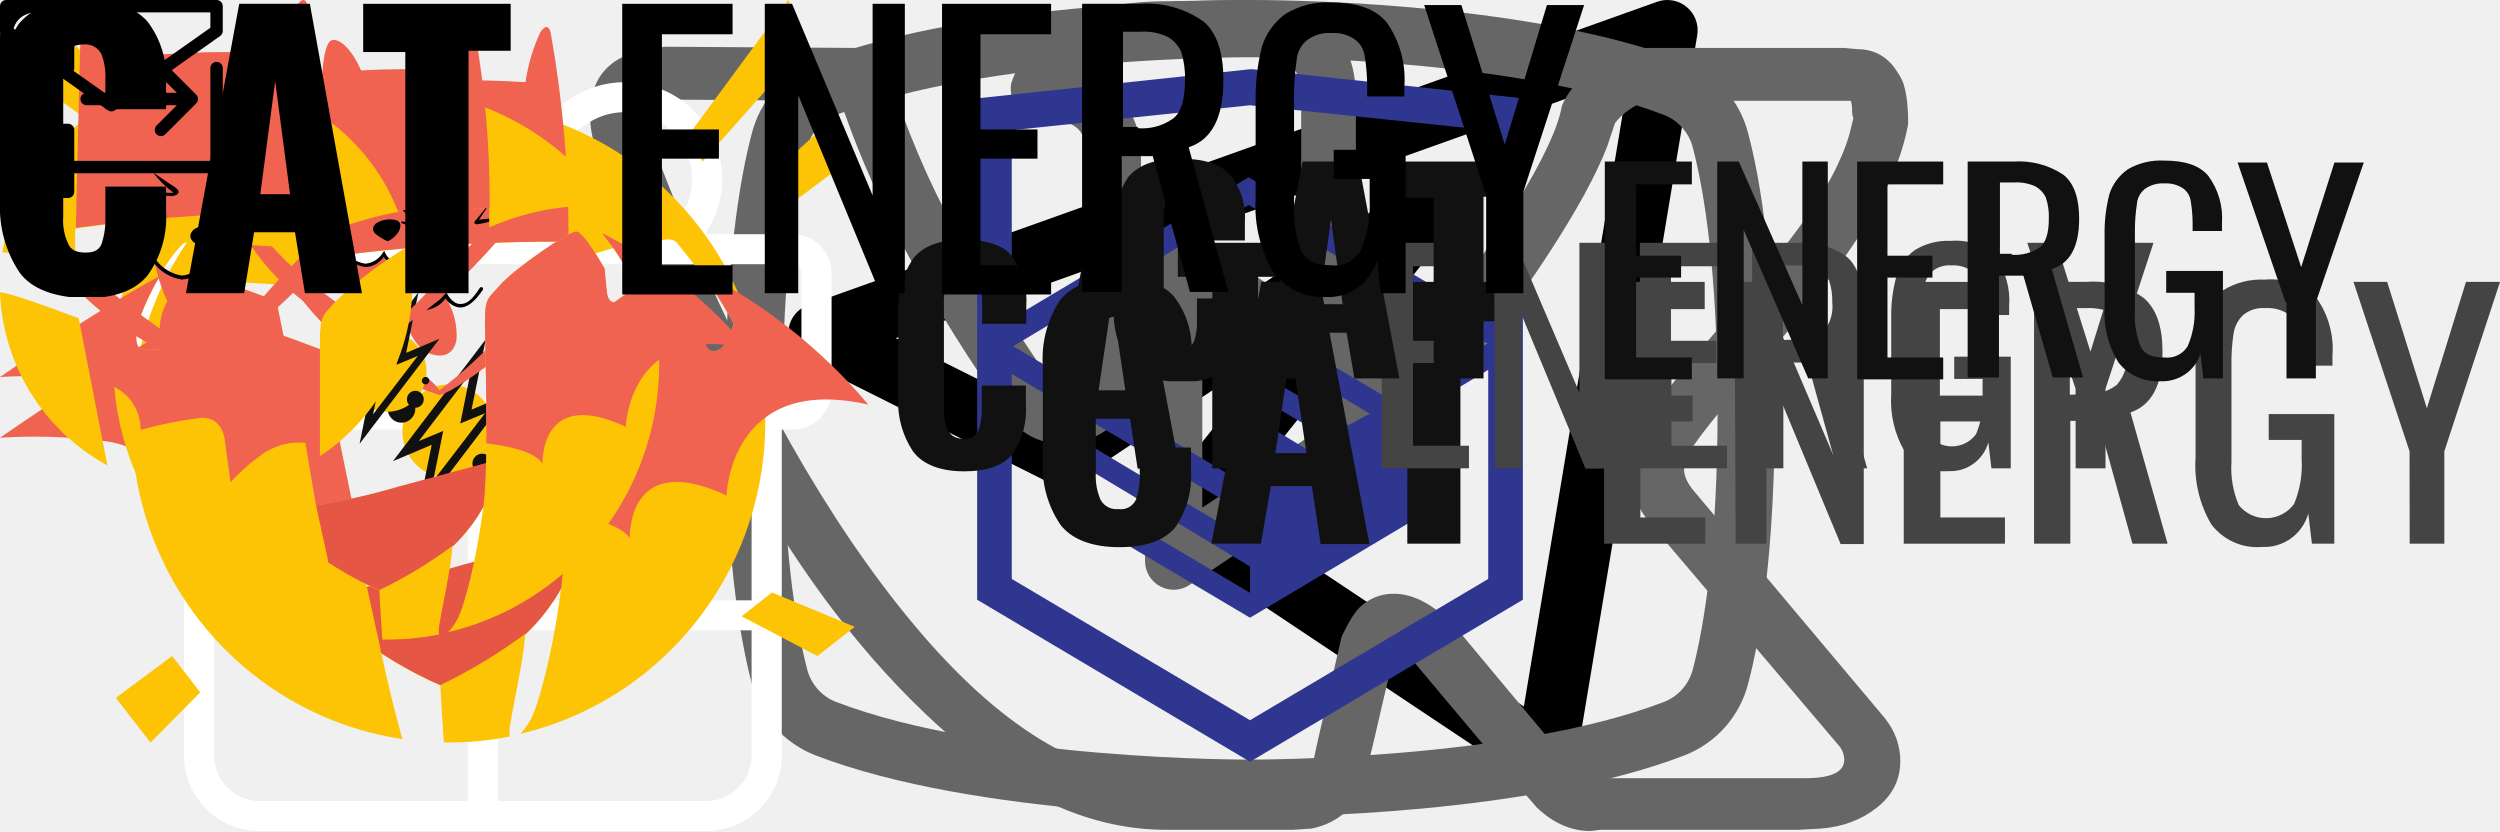
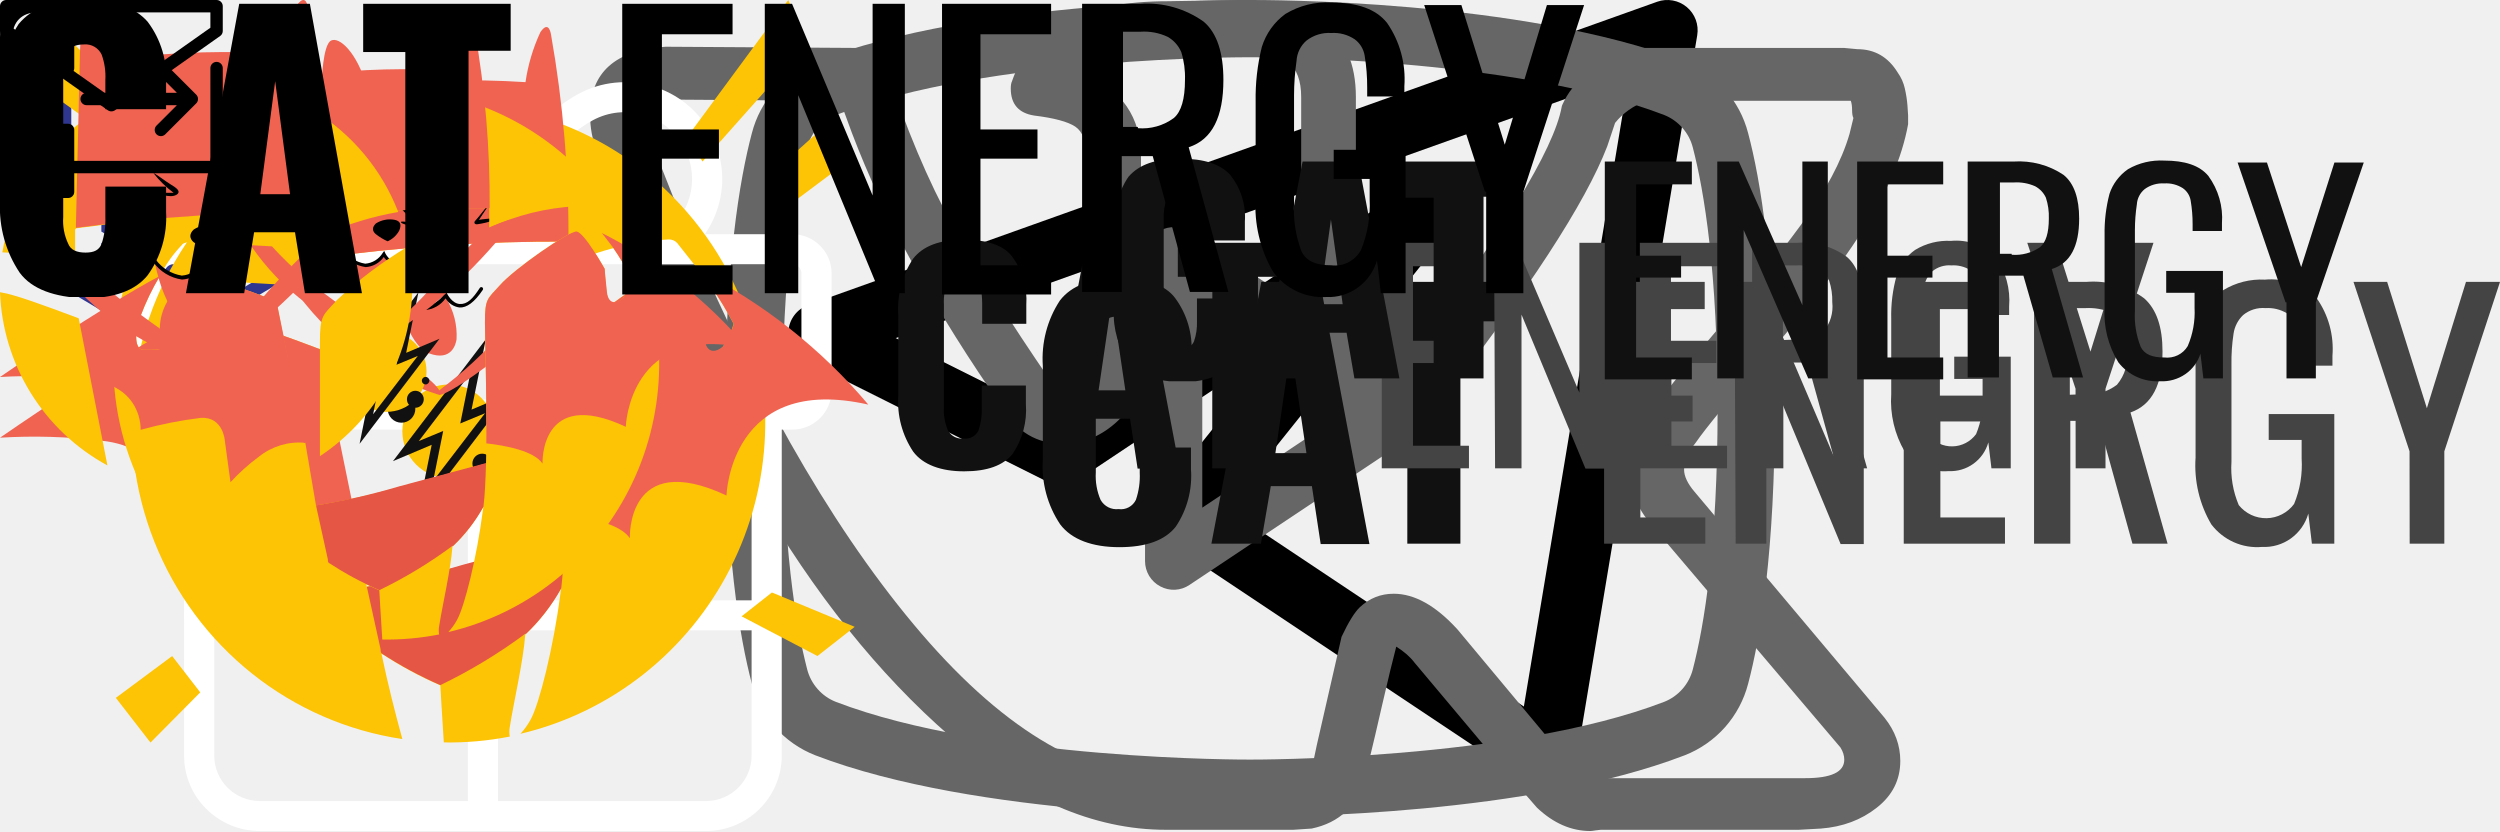
<svg xmlns="http://www.w3.org/2000/svg">
  <style> :root svg:not(:target) {
    display: none;
  }
  </style>
  <svg id="telegram" viewBox="0 0 21 18">
    <path fill-rule="evenodd" d="M19.961.153a.656.656 0 0 1 .226.612l-2.626 15.757a.656.656 0 0 1-1.012.438l-7.878-5.252a.656.656 0 0 1-.148-.956l2.611-3.263-4.36 2.907a.657.657 0 0 1-.658.041L.863 7.809a.656.656 0 0 1 .073-1.206L19.319.038a.657.657 0 0 1 .642.115ZM2.826 7.323l3.535 1.768 7.561-5.041a.656.656 0 0 1 .877.956l-4.805 6.006 6.438 4.292 2.276-13.653-15.882 5.672Z" clip-rule="evenodd" />
  </svg>
  <svg id="vk" viewBox="0 0 28 17">
    <path d="M0.5 2.339C0.5 1.484 1.015 1.023 2.045 0.956L6.015 0.981C6.282 0.981 6.459 1.107 6.548 1.358C6.957 2.615 7.414 3.701 7.92 4.615C8.426 5.528 9.088 6.58 9.905 7.771C9.976 7.922 10.092 7.997 10.251 7.997C10.376 7.997 10.473 7.938 10.544 7.821L10.624 7.544L10.651 3.194C10.651 2.892 10.576 2.691 10.425 2.59C10.274 2.49 9.994 2.414 9.585 2.364C9.266 2.314 9.106 2.129 9.106 1.811C9.106 1.744 9.115 1.693 9.132 1.66C9.505 0.57 10.571 0.025 12.33 0.025L13.822 0C14.497 0 15.056 0.159 15.5 0.478C15.944 0.796 16.166 1.299 16.166 1.987V7.695C16.291 7.779 16.406 7.821 16.513 7.821C16.779 7.821 17.01 7.67 17.205 7.368C19.159 4.786 20.216 3.06 20.376 2.188C20.376 2.171 20.394 2.129 20.429 2.062C20.553 1.811 20.758 1.593 21.042 1.408C21.326 1.224 21.575 1.098 21.788 1.031C21.859 0.998 21.939 0.981 22.028 0.981H26.157L26.424 1.006C26.779 1.006 27.054 1.165 27.25 1.484C27.321 1.584 27.37 1.693 27.396 1.811C27.423 1.928 27.441 2.045 27.45 2.163C27.459 2.28 27.463 2.347 27.463 2.364V2.54C27.339 3.227 27.023 3.961 26.517 4.74C26.011 5.52 25.367 6.362 24.585 7.268C23.804 8.173 23.316 8.768 23.12 9.053C22.96 9.254 22.88 9.439 22.88 9.607C22.88 9.741 22.951 9.892 23.093 10.059L26.983 14.686C27.197 14.955 27.303 15.248 27.303 15.567C27.303 15.952 27.143 16.271 26.823 16.522C26.504 16.774 26.122 16.916 25.678 16.95L25.225 16.975H21.175C21.157 16.975 21.122 16.979 21.069 16.987C21.015 16.996 20.98 17 20.962 17C20.571 17 20.207 16.841 19.87 16.522C19.745 16.388 18.91 15.399 17.365 13.555C17.276 13.437 17.152 13.328 16.992 13.228C16.921 13.496 16.828 13.882 16.712 14.385C16.597 14.888 16.513 15.248 16.459 15.466L16.379 15.893C16.202 16.48 15.829 16.832 15.26 16.95L14.887 16.975H12.276C10.802 16.975 9.332 16.338 7.867 15.064C6.401 13.789 5.083 12.142 3.91 10.122C2.738 8.102 1.646 5.75 0.633 3.068C0.544 2.85 0.5 2.607 0.5 2.339ZM16.513 8.852C16.14 8.852 15.802 8.756 15.5 8.563C15.198 8.37 15.047 8.106 15.047 7.771V1.987C15.047 1.651 14.958 1.412 14.781 1.27C14.603 1.127 14.292 1.056 13.848 1.056L12.33 1.107C11.566 1.107 10.989 1.232 10.598 1.484C11.379 1.836 11.77 2.406 11.77 3.194V7.62C11.735 8.039 11.557 8.387 11.237 8.663C10.918 8.94 10.562 9.078 10.171 9.078C9.639 9.078 9.23 8.835 8.946 8.349C7.56 6.371 6.53 4.493 5.855 2.716L5.615 2.062L2.072 2.037C1.841 2.037 1.712 2.05 1.686 2.075C1.659 2.1 1.646 2.171 1.646 2.288C1.646 2.439 1.663 2.599 1.699 2.766L2.258 4.175C3.75 7.813 5.371 10.68 7.121 12.775C8.87 14.871 10.589 15.919 12.276 15.919H14.941C15.047 15.919 15.127 15.889 15.18 15.831C15.234 15.772 15.278 15.659 15.314 15.491L15.367 15.24L15.873 13.027C16.015 12.725 16.14 12.524 16.246 12.423C16.442 12.239 16.672 12.146 16.939 12.146C17.365 12.146 17.8 12.389 18.244 12.876L20.509 15.592C20.651 15.81 20.802 15.919 20.962 15.919H25.358C25.891 15.919 26.157 15.793 26.157 15.541C26.157 15.458 26.131 15.374 26.078 15.29L22.214 10.738C21.912 10.386 21.761 10.009 21.761 9.607C21.761 9.204 21.903 8.819 22.188 8.45C22.419 8.114 22.867 7.557 23.533 6.777C24.199 5.998 24.781 5.268 25.278 4.59C25.776 3.91 26.104 3.294 26.264 2.741L26.344 2.414C26.326 2.381 26.317 2.326 26.317 2.251C26.317 2.175 26.308 2.112 26.291 2.062H22.108C21.841 2.163 21.628 2.314 21.468 2.515L21.308 2.993C20.864 4.149 19.701 5.935 17.818 8.349C17.445 8.684 17.01 8.852 16.513 8.852Z" fill="#666666" />
  </svg>
  <svg id="youtube" viewBox="0 0 25 19">
    <path d="M16.351 8.793L11.114 5.302C11.016 5.237 10.902 5.2 10.784 5.195C10.666 5.189 10.549 5.216 10.445 5.272C10.341 5.328 10.254 5.411 10.193 5.512C10.132 5.613 10.1 5.729 10.1 5.847V12.829C10.1 12.948 10.133 13.065 10.194 13.167C10.256 13.269 10.344 13.352 10.449 13.407C10.552 13.463 10.669 13.489 10.786 13.484C10.904 13.478 11.017 13.44 11.114 13.375L16.351 9.884C16.441 9.824 16.515 9.743 16.566 9.648C16.617 9.553 16.644 9.446 16.644 9.338C16.644 9.23 16.617 9.124 16.566 9.029C16.515 8.934 16.441 8.852 16.351 8.793ZM11.409 11.607V7.069L14.813 9.338L11.409 11.607ZM23.889 3.044C23.794 2.675 23.613 2.335 23.361 2.051C23.109 1.766 22.792 1.546 22.438 1.407C18.718 -0.022 12.751 1.91553e-05 12.5 1.91553e-05C12.249 1.91553e-05 6.282 -0.022 2.562 1.407C2.208 1.546 1.891 1.766 1.639 2.051C1.387 2.335 1.206 2.675 1.111 3.044C0.827 4.113 0.5 6.076 0.5 9.338C0.5 12.6 0.827 14.564 1.111 15.633C1.206 16.001 1.387 16.341 1.639 16.626C1.891 16.91 2.208 17.131 2.562 17.269C6.282 18.698 12.249 18.676 12.5 18.676H12.576C13.329 18.676 18.893 18.633 22.438 17.269C22.792 17.131 23.109 16.91 23.361 16.626C23.613 16.341 23.794 16.001 23.889 15.633C24.173 14.564 24.5 12.6 24.5 9.338C24.5 6.076 24.173 4.113 23.889 3.044ZM22.624 15.306C22.581 15.472 22.499 15.626 22.385 15.755C22.271 15.884 22.129 15.984 21.969 16.047C18.478 17.389 12.566 17.367 12.5 17.367C12.434 17.367 6.522 17.389 3.031 16.047C2.871 15.984 2.728 15.884 2.615 15.755C2.501 15.626 2.419 15.472 2.376 15.306C2.115 14.302 1.809 12.458 1.809 9.338C1.809 6.218 2.115 4.375 2.376 3.371C2.419 3.204 2.501 3.05 2.615 2.922C2.728 2.793 2.871 2.692 3.031 2.629C6.522 1.287 12.434 1.309 12.5 1.309C12.566 1.309 18.478 1.287 21.969 2.629C22.129 2.692 22.271 2.793 22.385 2.922C22.499 3.05 22.581 3.204 22.624 3.371C22.886 4.375 23.191 6.218 23.191 9.338C23.191 12.458 22.886 14.302 22.624 15.306Z" fill="#666666" />
  </svg>
-   <svg id="htmlacademy" viewBox="0 0 60 60">
+   <svg id="htmlacademy" width="27" height="34" viewBox="0 0 60 60">
    <path fill="#2E368F" d="M30.2 5h-.2l-19.7 2.1v36.2l19.7 11.7 19.7-11.7v-36.2l-19.5-2.1zm17 36.8l-17.2 10.2-17.2-10.2v-14.8l17.1 10.2v1.8l-11.7-7v1.8l11.8 7.1v1.9l-11.8-7v1.8l11.8 7 11.9-7.1v-7.6l5.3-3.2v15.1zm-.1-17l-4.7 2.8-2.2 1.3-10.3-6.1v1.8l8.8 5.3h-.1l-.2.1-1.3.7-7.3-4.3v1.8l5.8 3.4-1.4.9-4.3-2.6v1.8l2.9 1.7-2.9 1.7-17-10.1 17-10.2 17.2 10zm.1-1.8l-17.3-10.2-17.1 10.2v-13.6l17.2-1.8 17.2 1.8v13.6z" />
  </svg>
  <svg id="icon-gift" width="78" height="80" viewBox="0 0 78 80" fill="none">
    <path d="M64.016 34.713H14.031C12.277 34.713 10.849 33.295 10.849 31.552V22.084C10.849 20.341 12.277 18.923 14.031 18.923H64.015C65.769 18.923 67.195 20.341 67.195 22.084V31.553C67.196 33.295 65.769 34.713 64.016 34.713ZM14.031 21.346C13.628 21.346 13.287 21.684 13.287 22.084V31.553C13.287 31.96 13.621 32.291 14.031 32.291H64.015C64.424 32.291 64.758 31.96 64.758 31.553V22.084C64.758 21.683 64.417 21.346 64.015 21.346H14.031Z" fill="white" />
    <path d="M57.045 67.149H20.999C17.622 67.149 14.874 64.419 14.874 61.063V33.502C14.874 32.833 15.42 32.291 16.093 32.291C16.766 32.291 17.312 32.833 17.312 33.502V61.063C17.312 63.083 18.966 64.727 20.999 64.727H57.045C59.077 64.727 60.731 63.083 60.731 61.063V33.502C60.731 32.833 61.277 32.291 61.95 32.291C62.622 32.291 63.168 32.833 63.168 33.502V61.063C63.168 64.419 60.421 67.149 57.045 67.149Z" fill="white" />
    <path d="M39.023 67.149C38.35 67.149 37.804 66.607 37.804 65.938V33.502C37.804 32.833 38.35 32.291 39.023 32.291C39.695 32.291 40.241 32.833 40.241 33.502V65.937C40.241 66.607 39.696 67.149 39.023 67.149Z" fill="white" />
    <path d="M23.811 21.341C19.997 19.287 18.573 14.533 20.638 10.742C22.702 6.952 27.486 5.537 31.303 7.587C37.117 10.717 40.257 19.447 40.387 19.817L38.088 20.621C38.059 20.538 35.126 12.399 30.143 9.717C27.508 8.302 24.206 9.279 22.782 11.894C21.357 14.512 22.339 17.794 24.973 19.212L23.811 21.341Z" fill="white" />
    <path d="M54.231 21.341L53.071 19.211C54.348 18.524 55.278 17.385 55.693 16.003C56.106 14.622 55.953 13.162 55.262 11.895C54.572 10.626 53.426 9.702 52.036 9.291C50.646 8.88 49.178 9.031 47.902 9.717C42.92 12.399 39.987 20.538 39.958 20.62L37.659 19.817C37.789 19.447 40.928 10.716 46.742 7.587C48.59 6.593 50.718 6.374 52.732 6.97C54.747 7.565 56.406 8.905 57.406 10.741C58.407 12.577 58.629 14.691 58.029 16.694C57.429 18.696 56.08 20.346 54.231 21.341Z" fill="white" />
    <path d="M61.95 50.931H16.093C15.42 50.931 14.874 50.389 14.874 49.72C14.874 49.052 15.42 48.509 16.093 48.509H61.95C62.622 48.509 63.168 49.052 63.168 49.72C63.168 50.389 62.623 50.931 61.95 50.931Z" fill="white" />
  </svg>
  <svg id="logo-desktop" width="202" height="60" viewBox="0 0 202 60" fill="none">
    <g clip-path="url(#clip0_2403_995)">
      <path d="M59.883 24.21C58.158 20.043 55.382 16.405 51.83 13.658C48.278 10.911 44.074 9.151 39.637 8.553C35.201 7.956 30.686 8.541 26.544 10.252C22.402 11.962 18.776 14.738 16.029 18.302C13.281 21.867 11.508 26.095 10.885 30.566C10.262 35.037 10.812 39.594 12.479 43.784C14.147 47.974 16.874 51.65 20.389 54.446C23.903 57.241 28.083 59.059 32.511 59.718C31.931 57.609 31.341 55.279 30.821 52.808C32.334 53.797 33.926 54.658 35.581 55.38V55.38C35.581 55.38 35.701 57.559 35.861 59.99C37.65 60.021 39.436 59.862 41.192 59.516C41.146 59.262 41.146 59.003 41.192 58.749C41.482 56.863 42.282 53.463 42.442 51.274C43.595 50.186 44.573 48.924 45.342 47.532V47.532L45.282 47.976C44.732 52.273 43.582 56.863 42.882 58.134C42.655 58.555 42.376 58.944 42.052 59.294C45.672 58.437 49.064 56.797 51.992 54.486C54.921 52.175 57.317 49.25 59.013 45.913C60.709 42.575 61.666 38.905 61.816 35.158C61.966 31.41 61.306 27.675 59.883 24.21V24.21ZM58.412 28.033C57.972 28.467 57.062 28.759 56.912 27.448C56.762 26.137 56.722 25.219 56.722 25.219C56.722 25.219 54.792 21.759 54.072 21.718C53.352 21.678 48.242 25.219 46.892 26.762C45.722 28.063 45.492 27.972 45.492 30.262C45.492 31.987 45.712 38.504 45.592 43.487L37.441 45.676C34.88 46.417 32.274 46.997 29.641 47.411L28.641 41.53H28.501L25.931 28.245C25.931 28.245 22.121 26.792 20.721 26.399C20.063 26.109 19.337 26.014 18.628 26.127C17.92 26.24 17.258 26.554 16.72 27.034C16.172 27.518 15.734 28.116 15.436 28.786C15.137 29.456 14.985 30.183 14.99 30.918C15.202 31.387 15.363 31.877 15.47 32.381C15.52 32.865 14.27 32.814 13.47 32.814C12.67 32.814 12.55 31.362 13.18 29.657C13.672 28.346 14.281 27.083 15 25.884C15.541 24.813 16.239 23.831 17.07 22.969C17.07 22.969 17.21 22.626 18.32 22.727C19.43 22.828 25.601 23.161 25.601 23.161L25.651 20.871C32.358 19.937 39.122 19.485 45.892 19.519C45.892 20.134 45.892 20.75 45.892 21.365C48.456 20.185 51.218 19.5 54.032 19.348C54.183 19.344 54.332 19.378 54.466 19.446C54.601 19.515 54.716 19.616 54.802 19.741C55.142 20.175 57.212 22.767 57.452 23.141C58.125 24.11 58.736 25.12 59.282 26.167C59.095 26.829 58.801 27.456 58.412 28.023V28.033Z" fill="#FDC305" />
      <path d="M56.463 21.859C56.933 22.465 57.343 22.999 57.463 23.161C58.135 24.13 58.746 25.141 59.293 26.187C59.103 26.828 58.812 27.434 58.433 27.983C57.993 28.416 57.083 28.709 56.933 27.397C56.783 26.086 56.723 25.219 56.723 25.219C56.723 25.219 54.793 21.759 54.073 21.718C53.353 21.678 48.242 25.219 46.892 26.762C45.722 28.063 45.492 27.972 45.492 30.262C45.492 31.775 45.662 36.97 45.622 41.59C47.432 41.792 50.093 42.297 50.893 43.487C50.893 43.487 50.603 36.244 58.703 40.037C58.703 40.037 58.983 30.161 70.163 32.693C66.363 28.192 61.703 24.508 56.463 21.859V21.859Z" fill="#F06351" />
      <path d="M45.932 19.519C45.973 13.93 45.504 8.348 44.532 2.845C44.532 2.845 44.382 1.533 43.662 2.603C43.068 3.881 42.664 5.24 42.462 6.638C38.187 6.361 33.896 6.476 29.642 6.981C28.821 4.206 27.421 2.946 26.751 3.278C26.081 3.611 26.001 6.587 26.001 6.587L25.671 20.871C32.385 19.936 39.155 19.484 45.932 19.519V19.519Z" fill="#F06351" />
      <path d="M45.352 47.532C45.481 46.453 45.551 45.02 45.592 43.436L37.441 45.625C34.881 46.384 32.276 46.98 29.642 47.411L30.752 52.455C30.752 52.566 30.752 52.676 30.822 52.788C32.334 53.777 33.926 54.638 35.581 55.36C38 54.194 40.304 52.799 42.462 51.194V51.254C43.61 50.171 44.584 48.916 45.352 47.532V47.532Z" fill="#E55645" />
      <path d="M32.002 16.362C31.952 16.261 33.002 17.048 33.412 17.29C33.822 17.532 34.022 17.713 34.022 17.885C34.022 18.056 33.762 18.228 33.402 18.228C33.042 18.228 32.482 18.107 32.402 17.966C32.322 17.825 33.002 17.966 33.342 17.966H33.632C33.016 17.511 32.467 16.971 32.002 16.362Z" fill="black" />
      <path d="M39.502 16.473C39.502 16.473 38.502 17.764 38.412 17.825C38.322 17.885 38.242 18.168 38.602 18.117C39.015 18.055 39.423 17.96 39.822 17.835C39.932 17.774 39.892 17.633 39.702 17.653C39.512 17.673 39.022 17.703 38.702 17.764L39.552 16.483C39.552 16.483 39.582 16.362 39.502 16.473Z" fill="black" />
      <path d="M36.362 22.636C36.825 22.43 37.208 22.076 37.452 21.627C37.732 20.962 37.452 20.709 37.012 20.619C36.406 20.507 35.782 20.63 35.262 20.962C34.872 21.335 34.922 21.698 35.262 21.97C35.599 22.238 35.969 22.461 36.362 22.636V22.636Z" fill="black" />
      <path d="M36.002 23.907C35.887 24.136 35.731 24.341 35.542 24.512C35.257 24.744 34.907 24.878 34.542 24.896C33.991 24.95 33.441 24.792 33.002 24.452C32.8 24.333 32.621 24.179 32.472 23.998C32.371 23.888 32.249 23.802 32.112 23.746C32.112 23.746 32.862 27.892 34.682 28.558C36.502 29.223 36.842 27.791 36.892 27.407C36.953 26.259 36.667 25.12 36.072 24.139C36.072 23.837 36.052 24.038 36.002 23.907Z" fill="#F06351" />
      <path d="M34.301 25.057C33.834 24.989 33.384 24.826 32.98 24.579C32.576 24.331 32.226 24.003 31.951 23.615C31.927 23.587 31.913 23.551 31.913 23.514C31.913 23.477 31.927 23.441 31.951 23.413C31.965 23.399 31.98 23.389 31.997 23.382C32.014 23.374 32.033 23.37 32.051 23.37C32.07 23.37 32.089 23.374 32.106 23.382C32.123 23.389 32.139 23.399 32.151 23.413C32.399 23.763 32.713 24.06 33.075 24.287C33.437 24.514 33.841 24.666 34.261 24.734C34.594 24.709 34.917 24.605 35.202 24.429C35.487 24.254 35.727 24.013 35.901 23.726L36.041 23.534L36.142 23.756C36.142 23.756 36.522 24.523 37.142 24.563C37.761 24.603 38.202 24.139 38.772 23.262C38.793 23.23 38.826 23.207 38.863 23.2C38.901 23.192 38.94 23.2 38.971 23.221C39.003 23.243 39.025 23.276 39.033 23.314C39.04 23.352 39.033 23.391 39.011 23.423C38.345 24.412 37.715 24.886 37.121 24.845C36.892 24.815 36.673 24.733 36.479 24.605C36.285 24.478 36.122 24.308 36.002 24.109C35.806 24.384 35.552 24.613 35.258 24.777C34.964 24.941 34.637 25.037 34.301 25.057Z" fill="black" />
      <path d="M36.262 38.635C38.333 38.635 40.012 36.941 40.012 34.852C40.012 32.763 38.333 31.069 36.262 31.069C34.191 31.069 32.512 32.763 32.512 34.852C32.512 36.941 34.191 38.635 36.262 38.635Z" fill="#FDC305" />
      <path d="M41.232 31.775L38.102 33.097L39.252 27.418L31.752 37.263L34.882 35.941L33.732 41.631L41.232 31.775ZM33.842 35.639L38.002 30.182L37.192 34.217L39.192 33.389L35.002 38.857L35.812 34.822L33.842 35.639Z" fill="#111111" />
      <path d="M32.441 34.156C33.06 34.156 33.562 33.65 33.562 33.026C33.562 32.402 33.06 31.896 32.441 31.896C31.823 31.896 31.322 32.402 31.322 33.026C31.322 33.65 31.823 34.156 32.441 34.156Z" fill="#111111" />
      <path d="M38.962 38.252C39.398 38.252 39.752 37.895 39.752 37.455C39.752 37.014 39.398 36.658 38.962 36.658C38.526 36.658 38.172 37.014 38.172 37.455C38.172 37.895 38.526 38.252 38.962 38.252Z" fill="#111111" />
      <path d="M39.922 36.062C40.115 36.062 40.272 35.904 40.272 35.709C40.272 35.514 40.115 35.356 39.922 35.356C39.729 35.356 39.572 35.514 39.572 35.709C39.572 35.904 39.729 36.062 39.922 36.062Z" fill="#111111" />
      <path d="M45.882 21.345C44.077 22.986 42.377 24.742 40.792 26.601C39.213 28.446 37.432 30.104 35.482 31.543C35.262 31.009 33.852 30.01 33.852 30.01C33.852 30.01 30.712 27.841 28.651 26.137C27.538 25.201 26.489 24.19 25.511 23.11L23.511 22.999C26.398 27.253 30.628 30.396 35.512 31.917C36.372 31.775 38.792 30.03 40.602 28.608C42.743 26.771 44.749 24.778 46.602 22.646C47.1 22.049 47.487 21.365 47.742 20.629C46.602 21.012 45.882 21.345 45.882 21.345Z" fill="#F06351" />
      <path d="M65.223 3.531L56.763 13.053L55.543 11.046L63.693 0L65.223 3.531Z" fill="#FDC305" />
      <path d="M62.653 17.411L68.193 13.265L67.413 9.492L62.013 14.344L62.653 17.411Z" fill="#FDC305" />
      <path d="M59.923 49.802L66.053 53.009L69.063 50.649L62.373 47.875L59.923 49.802Z" fill="#FDC305" />
      <path d="M1.95 6.022L5.02 2.633L14.31 11.711L13.09 14.011L1.95 6.022Z" fill="#FDC305" />
      <path d="M7.38 16.422L2.68 13.265L0.28 17.169L5.43 19.59L7.38 16.422Z" fill="#FDC305" />
      <path d="M13.91 53.009L9.36 56.389L12.16 60L16.18 55.945L13.91 53.009Z" fill="#FDC305" />
      <path d="M25.931 28.245C25.931 28.245 22.121 26.792 20.721 26.399C20.064 26.109 19.338 26.014 18.629 26.127C17.92 26.24 17.258 26.554 16.721 27.034C16.173 27.518 15.735 28.116 15.436 28.786C15.137 29.456 14.986 30.183 14.991 30.918C15.202 31.387 15.363 31.877 15.471 32.381C15.521 32.865 14.271 32.814 13.471 32.814C12.671 32.814 12.551 31.362 13.181 29.657C13.672 28.346 14.281 27.083 15.001 25.884C9.55 28.749 0 35.367 0 35.367C2.732 35.2 5.473 35.281 8.19 35.609C13.441 36.143 13.191 40.319 13.191 40.319C15.037 39.806 16.919 39.432 18.821 39.2C20.941 39.059 21.091 41.338 21.091 41.338L21.621 45.232C22.426 44.354 23.313 43.556 24.271 42.851C25.506 41.855 27.078 41.384 28.651 41.54V41.54L25.931 28.245Z" fill="#F06351" />
      <path d="M85.664 42.367C84.634 40.827 84.141 38.985 84.264 37.132V29.566C84.134 27.699 84.619 25.841 85.644 24.28C86.571 23.077 88.154 22.478 90.394 22.485C92.634 22.492 94.151 23.02 94.944 24.069C95.912 25.369 96.384 26.976 96.274 28.598V30.373H92.134V28.447C92.129 27.94 92.085 27.434 92.004 26.933C91.954 26.571 91.789 26.235 91.534 25.975C91.377 25.839 91.194 25.736 90.996 25.672C90.799 25.608 90.591 25.584 90.384 25.602C90.087 25.557 89.784 25.606 89.516 25.741C89.247 25.877 89.027 26.092 88.884 26.358C88.621 27.067 88.505 27.822 88.544 28.578V38.181C88.499 38.941 88.632 39.702 88.934 40.4C89.079 40.652 89.293 40.856 89.55 40.987C89.808 41.118 90.098 41.17 90.384 41.136C90.666 41.177 90.953 41.126 91.204 40.992C91.456 40.858 91.659 40.647 91.784 40.39C92.026 39.68 92.131 38.931 92.094 38.181V36.163H96.234V37.908C96.356 39.554 95.923 41.193 95.004 42.559C94.124 43.669 92.604 44.213 90.444 44.213C88.284 44.213 86.594 43.608 85.664 42.367Z" fill="#111111" />
      <path d="M101.915 22.777H106.655L110.655 43.961H106.715L106.005 39.28H102.685L101.885 43.931H97.885L101.915 22.777ZM105.565 36.617L104.305 28.104L103.055 36.617H105.565Z" fill="#111111" />
      <path d="M113.725 25.965H110.485V22.777H121.205V25.965H118.005V43.931H113.715L113.725 25.965Z" fill="#111111" />
      <path d="M129.616 22.777H137.746V24.977H132.546V31.967H136.766V34.055H132.546V41.812H137.796V43.931H129.616V22.777Z" fill="#444444" />
      <path d="M140.157 22.777H142.157L148.157 36.829V22.777H150.597V43.961H148.727L142.727 29.516V43.931H140.247L140.157 22.777Z" fill="#444444" />
      <path d="M153.828 22.777H161.948V24.977H156.748V31.967H161.008V34.055H156.788V41.812H162.008V43.931H153.828V22.777Z" fill="#444444" />
      <path d="M164.358 22.777H168.578C170.241 22.642 171.897 23.111 173.248 24.099C174.248 24.977 174.738 26.409 174.738 28.396C174.738 31.086 173.875 32.73 172.148 33.329L175.148 43.931H172.308L169.558 34.005H167.288V43.931H164.358V22.777ZM168.358 31.856C169.322 31.95 170.285 31.677 171.058 31.089C171.372 30.714 171.607 30.278 171.748 29.808C171.889 29.338 171.933 28.844 171.878 28.356C171.898 27.671 171.8 26.989 171.588 26.338C171.502 26.098 171.369 25.878 171.198 25.691C171.026 25.504 170.819 25.354 170.588 25.249C169.939 24.98 169.239 24.86 168.538 24.896H167.248V31.896L168.358 31.856Z" fill="#444444" />
      <path d="M178.679 42.367C177.723 40.74 177.28 38.858 177.409 36.97V29.909C177.374 28.547 177.543 27.186 177.909 25.874C178.198 24.888 178.811 24.03 179.649 23.443C180.66 22.829 181.83 22.534 183.009 22.596C183.771 22.523 184.54 22.618 185.262 22.876C185.984 23.134 186.642 23.548 187.189 24.089C188.148 25.445 188.602 27.099 188.469 28.759V29.546H185.719V28.89C185.738 28.106 185.677 27.322 185.539 26.55C185.448 26.055 185.177 25.613 184.779 25.309C184.26 25 183.66 24.856 183.059 24.896C182.406 24.839 181.756 25.042 181.249 25.461C180.834 25.858 180.563 26.383 180.479 26.954C180.352 27.785 180.295 28.625 180.309 29.465V37.324C180.229 38.518 180.432 39.714 180.899 40.814C181.17 41.152 181.515 41.423 181.906 41.607C182.297 41.79 182.725 41.881 183.156 41.872C183.587 41.864 184.011 41.755 184.394 41.556C184.778 41.357 185.111 41.072 185.369 40.723C185.851 39.559 186.059 38.299 185.979 37.041V35.548H183.319V33.46H188.619V43.931H186.809L186.519 41.5C186.29 42.307 185.796 43.013 185.119 43.502C184.442 43.991 183.621 44.235 182.789 44.193C182.007 44.263 181.22 44.132 180.501 43.812C179.783 43.493 179.156 42.996 178.679 42.367Z" fill="#444444" />
      <path d="M194.699 36.466L190.169 22.777H192.889L196.099 32.986L199.259 22.777H202.009L197.509 36.466V43.931H194.709L194.699 36.466Z" fill="#444444" />
    </g>
    <defs>
      <clipPath id="clip0_2403_995">
        <rect width="202" height="60" fill="white" />
      </clipPath>
    </defs>
  </svg>
  <svg id="logo-tablet" width="174" height="52" viewBox="0 0 174 52" fill="none">
    <g clip-path="url(#clip0_3398_487)">
      <path d="M51.582 20.854C50.097 17.265 47.705 14.131 44.646 11.765C41.586 9.399 37.965 7.883 34.143 7.368C30.321 6.853 26.433 7.357 22.865 8.831C19.297 10.304 16.174 12.695 13.807 15.765C11.44 18.835 9.912 22.478 9.376 26.329C8.84 30.18 9.313 34.106 10.75 37.715C12.186 41.324 14.535 44.491 17.562 46.899C20.59 49.307 24.19 50.873 28.005 51.44C27.505 49.624 26.997 47.617 26.549 45.488C27.852 46.34 29.224 47.082 30.649 47.703V47.703C30.649 47.703 30.753 49.58 30.89 51.675C32.431 51.701 33.97 51.564 35.482 51.266C35.443 51.048 35.443 50.824 35.482 50.606C35.732 48.981 36.421 46.053 36.559 44.167C37.552 43.23 38.395 42.142 39.057 40.943V40.943L39.005 41.326C38.531 45.027 37.541 48.981 36.938 50.076C36.742 50.438 36.502 50.774 36.223 51.075C39.341 50.337 42.263 48.924 44.785 46.934C47.308 44.943 49.372 42.423 50.833 39.548C52.294 36.673 53.118 33.512 53.247 30.284C53.377 27.056 52.808 23.838 51.582 20.854V20.854ZM50.316 24.147C49.937 24.521 49.153 24.773 49.023 23.643C48.894 22.514 48.86 21.723 48.86 21.723C48.86 21.723 47.197 18.742 46.577 18.708C45.957 18.673 41.555 21.723 40.392 23.052C39.384 24.173 39.186 24.095 39.186 26.067C39.186 27.553 39.376 33.167 39.272 37.459L32.251 39.345C30.045 39.983 27.801 40.483 25.532 40.839L24.671 35.773H24.55L22.336 24.33C22.336 24.33 19.054 23.078 17.848 22.74C17.282 22.49 16.657 22.408 16.046 22.505C15.436 22.602 14.865 22.874 14.403 23.287C13.931 23.704 13.553 24.218 13.296 24.796C13.039 25.373 12.908 25.999 12.912 26.632C13.095 27.036 13.233 27.459 13.326 27.892C13.369 28.309 12.292 28.266 11.603 28.266C10.914 28.266 10.81 27.015 11.353 25.546C11.777 24.417 12.301 23.329 12.921 22.296C13.387 21.374 13.988 20.527 14.704 19.785C14.704 19.785 14.825 19.49 15.781 19.577C16.737 19.664 22.052 19.95 22.052 19.95L22.095 17.978C27.872 17.173 33.699 16.784 39.531 16.814C39.531 17.344 39.531 17.874 39.531 18.404C41.739 17.387 44.118 16.797 46.542 16.666C46.672 16.663 46.801 16.692 46.917 16.751C47.032 16.81 47.132 16.897 47.206 17.005C47.499 17.378 49.282 19.611 49.489 19.933C50.068 20.768 50.594 21.638 51.065 22.54C50.904 23.11 50.651 23.651 50.316 24.139V24.147Z" fill="#FDC305" />
      <path d="M48.636 18.829C49.041 19.351 49.394 19.811 49.498 19.95C50.077 20.785 50.603 21.656 51.074 22.557C50.91 23.109 50.66 23.631 50.333 24.104C49.954 24.477 49.17 24.729 49.041 23.6C48.912 22.47 48.86 21.723 48.86 21.723C48.86 21.723 47.198 18.742 46.578 18.708C45.957 18.673 41.555 21.723 40.392 23.052C39.385 24.173 39.186 24.095 39.186 26.067C39.186 27.371 39.333 31.846 39.298 35.825C40.858 35.999 43.149 36.434 43.838 37.459C43.838 37.459 43.588 31.22 50.566 34.487C50.566 34.487 50.807 25.981 60.438 28.162C57.164 24.284 53.151 21.111 48.636 18.829V18.829Z" fill="#F06351" />
      <path d="M39.565 16.814C39.6 11.999 39.197 7.191 38.359 2.45C38.359 2.45 38.23 1.321 37.61 2.242C37.098 3.343 36.75 4.514 36.576 5.717C32.894 5.479 29.198 5.578 25.533 6.013C24.826 3.623 23.62 2.537 23.043 2.824C22.466 3.111 22.397 5.674 22.397 5.674L22.113 17.978C27.896 17.172 33.728 16.783 39.565 16.814V16.814Z" fill="#F06351" />
      <path d="M39.065 40.943C39.177 40.014 39.237 38.78 39.272 37.416L32.252 39.301C30.046 39.955 27.802 40.468 25.533 40.839L26.489 45.184C26.489 45.279 26.489 45.375 26.549 45.47C27.852 46.323 29.224 47.064 30.649 47.686C32.733 46.681 34.717 45.48 36.576 44.097V44.15C37.565 43.217 38.404 42.135 39.065 40.943V40.943Z" fill="#E55645" />
      <path d="M27.566 14.094C27.523 14.007 28.427 14.685 28.78 14.893C29.133 15.102 29.306 15.258 29.306 15.406C29.306 15.554 29.082 15.701 28.772 15.701C28.462 15.701 27.979 15.597 27.91 15.475C27.841 15.354 28.427 15.475 28.72 15.475H28.97C28.439 15.084 27.967 14.619 27.566 14.094Z" fill="black" />
      <path d="M34.026 14.189C34.026 14.189 33.165 15.302 33.087 15.354C33.01 15.406 32.941 15.649 33.251 15.606C33.607 15.552 33.959 15.471 34.302 15.362C34.397 15.31 34.362 15.189 34.199 15.206C34.035 15.223 33.613 15.249 33.337 15.302L34.069 14.198C34.069 14.198 34.095 14.094 34.026 14.189Z" fill="black" />
      <path d="M31.322 19.498C31.721 19.321 32.051 19.016 32.26 18.63C32.502 18.056 32.26 17.839 31.881 17.761C31.36 17.665 30.822 17.77 30.374 18.056C30.038 18.378 30.081 18.69 30.374 18.925C30.665 19.155 30.983 19.348 31.322 19.498V19.498Z" fill="black" />
      <path d="M31.011 20.593C30.912 20.79 30.778 20.967 30.615 21.115C30.37 21.314 30.068 21.429 29.754 21.445C29.279 21.492 28.805 21.355 28.427 21.062C28.253 20.96 28.099 20.828 27.971 20.672C27.884 20.577 27.779 20.503 27.66 20.454C27.66 20.454 28.306 24.026 29.874 24.599C31.442 25.172 31.735 23.939 31.778 23.608C31.83 22.62 31.584 21.638 31.072 20.793C31.072 20.532 31.054 20.706 31.011 20.593Z" fill="#F06351" />
      <path d="M29.547 21.584C29.144 21.525 28.757 21.385 28.409 21.172C28.061 20.958 27.759 20.676 27.523 20.341C27.502 20.317 27.49 20.287 27.49 20.254C27.49 20.222 27.502 20.192 27.523 20.168C27.534 20.156 27.547 20.147 27.562 20.14C27.577 20.134 27.593 20.131 27.609 20.131C27.625 20.131 27.641 20.134 27.655 20.14C27.67 20.147 27.684 20.156 27.695 20.168C27.908 20.469 28.178 20.725 28.491 20.921C28.802 21.116 29.15 21.247 29.512 21.306C29.799 21.284 30.077 21.194 30.323 21.043C30.568 20.892 30.775 20.684 30.925 20.437L31.046 20.272L31.132 20.463C31.132 20.463 31.459 21.123 31.993 21.158C32.527 21.193 32.906 20.793 33.397 20.037C33.416 20.01 33.444 19.99 33.476 19.984C33.509 19.977 33.542 19.984 33.57 20.003C33.597 20.021 33.616 20.05 33.623 20.082C33.629 20.115 33.622 20.149 33.604 20.176C33.03 21.028 32.487 21.436 31.976 21.401C31.779 21.375 31.589 21.304 31.422 21.195C31.255 21.085 31.115 20.939 31.011 20.767C30.843 21.005 30.624 21.201 30.37 21.342C30.117 21.484 29.836 21.566 29.547 21.584Z" fill="black" />
      <path d="M31.235 33.279C33.019 33.279 34.465 31.821 34.465 30.021C34.465 28.221 33.019 26.763 31.235 26.763C29.451 26.763 28.005 28.221 28.005 30.021C28.005 31.821 29.451 33.279 31.235 33.279Z" fill="#FDC305" />
      <path d="M35.516 27.371L32.82 28.509L33.811 23.617L27.35 32.098L30.047 30.959L29.056 35.86L35.516 27.371ZM29.151 30.699L32.734 25.998L32.036 29.474L33.759 28.761L30.15 33.471L30.848 29.995L29.151 30.699Z" fill="#111111" />
      <path d="M27.945 29.422C28.477 29.422 28.91 28.986 28.91 28.448C28.91 27.911 28.477 27.475 27.945 27.475C27.412 27.475 26.98 27.911 26.98 28.448C26.98 28.986 27.412 29.422 27.945 29.422Z" fill="#111111" />
      <path d="M33.561 32.949C33.937 32.949 34.242 32.642 34.242 32.263C34.242 31.884 33.937 31.576 33.561 31.576C33.185 31.576 32.881 31.884 32.881 32.263C32.881 32.642 33.185 32.949 33.561 32.949Z" fill="#111111" />
      <path d="M34.388 31.064C34.555 31.064 34.69 30.928 34.69 30.76C34.69 30.592 34.555 30.456 34.388 30.456C34.222 30.456 34.087 30.592 34.087 30.76C34.087 30.928 34.222 31.064 34.388 31.064Z" fill="#111111" />
      <path d="M39.522 18.386C37.967 19.8 36.503 21.312 35.138 22.913C33.778 24.503 32.243 25.931 30.564 27.171C30.374 26.71 29.159 25.85 29.159 25.85C29.159 25.85 26.454 23.982 24.68 22.514C23.721 21.708 22.817 20.837 21.975 19.907L20.252 19.811C22.739 23.476 26.383 26.183 30.589 27.492C31.33 27.371 33.415 25.868 34.974 24.642C36.819 23.06 38.546 21.344 40.143 19.507C40.572 18.993 40.904 18.404 41.125 17.769C40.143 18.099 39.522 18.386 39.522 18.386Z" fill="#F06351" />
      <path d="M22.337 24.33C22.337 24.33 19.055 23.078 17.849 22.74C17.282 22.49 16.657 22.408 16.047 22.505C15.436 22.602 14.866 22.874 14.403 23.287C13.931 23.704 13.554 24.218 13.296 24.796C13.039 25.373 12.908 25.999 12.913 26.632C13.095 27.036 13.233 27.459 13.326 27.892C13.369 28.309 12.293 28.266 11.603 28.266C10.914 28.266 10.811 27.015 11.354 25.546C11.777 24.417 12.302 23.329 12.921 22.296C8.227 24.764 0 30.464 0 30.464C2.353 30.321 4.714 30.391 7.055 30.673C11.578 31.133 11.362 34.731 11.362 34.731C12.953 34.288 14.574 33.966 16.212 33.766C18.038 33.645 18.168 35.608 18.168 35.608L18.624 38.962C19.317 38.206 20.082 37.519 20.907 36.912C21.97 36.053 23.324 35.648 24.68 35.782V35.782L22.337 24.33Z" fill="#F06351" />
      <path d="M73.79 36.495C72.903 35.168 72.478 33.581 72.584 31.985V25.468C72.472 23.86 72.89 22.259 73.773 20.915C74.571 19.878 75.935 19.362 77.864 19.368C79.794 19.374 81.1 19.829 81.784 20.732C82.617 21.852 83.023 23.237 82.929 24.634V26.163H79.363V24.503C79.358 24.067 79.321 23.631 79.251 23.2C79.208 22.888 79.066 22.599 78.846 22.375C78.711 22.257 78.553 22.168 78.383 22.113C78.213 22.058 78.034 22.038 77.856 22.053C77.6 22.015 77.339 22.056 77.108 22.173C76.876 22.29 76.686 22.475 76.564 22.705C76.337 23.315 76.237 23.966 76.271 24.616V32.889C76.231 33.544 76.347 34.199 76.607 34.8C76.731 35.017 76.915 35.193 77.137 35.305C77.359 35.418 77.609 35.463 77.856 35.434C78.098 35.469 78.345 35.425 78.562 35.31C78.778 35.195 78.953 35.013 79.062 34.791C79.27 34.18 79.361 33.534 79.329 32.889V31.151H82.895V32.654C83 34.072 82.626 35.483 81.835 36.66C81.077 37.615 79.768 38.085 77.907 38.085C76.047 38.085 74.591 37.563 73.79 36.495Z" fill="#111111" />
      <path d="M87.788 19.62H91.871L95.317 37.867H91.923L91.311 33.836H88.451L87.762 37.841H84.317L87.788 19.62ZM90.932 31.542L89.847 24.208L88.77 31.542H90.932Z" fill="#111111" />
      <path d="M97.962 22.366H95.171V19.62H104.405V22.366H101.648V37.841H97.953L97.962 22.366Z" fill="#111111" />
      <path d="M111.65 19.62H118.653V21.514H114.174V27.536H117.809V29.335H114.174V36.017H118.696V37.841H111.65V19.62Z" fill="#444444" />
      <path d="M120.729 19.62H122.452L127.62 31.724V19.62H129.722V37.867H128.111L122.943 25.424V37.841H120.807L120.729 19.62Z" fill="#444444" />
      <path d="M132.505 19.62H139.499V21.514H135.02V27.536H138.69V29.335H135.055V36.017H139.551V37.841H132.505V19.62Z" fill="#444444" />
      <path d="M141.576 19.62H145.211C146.643 19.504 148.07 19.907 149.234 20.758C150.095 21.514 150.517 22.748 150.517 24.46C150.517 26.777 149.773 28.194 148.286 28.709L150.87 37.841H148.424L146.055 29.291H144.1V37.841H141.576V19.62ZM145.021 27.44C145.851 27.521 146.681 27.286 147.347 26.78C147.618 26.457 147.82 26.081 147.942 25.676C148.063 25.271 148.101 24.846 148.053 24.425C148.071 23.836 147.986 23.248 147.804 22.687C147.73 22.481 147.615 22.291 147.467 22.13C147.319 21.969 147.141 21.839 146.942 21.749C146.383 21.518 145.78 21.414 145.176 21.445H144.065V27.475L145.021 27.44Z" fill="#444444" />
      <path d="M153.911 36.495C153.088 35.093 152.707 33.471 152.817 31.846V25.763C152.788 24.59 152.933 23.418 153.248 22.288C153.497 21.438 154.026 20.699 154.747 20.194C155.618 19.664 156.626 19.41 157.641 19.464C158.298 19.401 158.961 19.483 159.582 19.705C160.204 19.927 160.771 20.284 161.242 20.75C162.068 21.918 162.459 23.343 162.344 24.773V25.451H159.976V24.886C159.992 24.21 159.94 23.535 159.821 22.87C159.742 22.444 159.509 22.063 159.166 21.801C158.719 21.535 158.202 21.411 157.684 21.445C157.122 21.396 156.562 21.571 156.125 21.931C155.768 22.273 155.534 22.726 155.462 23.218C155.353 23.933 155.304 24.657 155.315 25.381V32.15C155.247 33.178 155.421 34.209 155.824 35.156C156.057 35.448 156.354 35.681 156.691 35.84C157.028 35.998 157.396 36.076 157.768 36.068C158.139 36.061 158.504 35.968 158.835 35.796C159.165 35.624 159.452 35.379 159.674 35.078C160.089 34.076 160.269 32.99 160.2 31.907V30.621H157.908V28.822H162.474V37.841H160.914L160.665 35.747C160.467 36.443 160.042 37.051 159.459 37.472C158.876 37.893 158.168 38.103 157.452 38.067C156.778 38.127 156.1 38.014 155.481 37.739C154.862 37.465 154.322 37.036 153.911 36.495Z" fill="#444444" />
      <path d="M167.711 31.411L163.809 19.62H166.152L168.917 28.414L171.639 19.62H174.008L170.132 31.411V37.841H167.72L167.711 31.411Z" fill="#444444" />
    </g>
    <defs>
      <clipPath id="clip0_3398_487">
        <rect width="174" height="51.683" fill="white" />
      </clipPath>
    </defs>
  </svg>
  <svg id="logo-phone" width="191" height="38" viewBox="0 0 191 38" fill="none">
    <g clip-path="url(#clip0_88566_566)">
      <path d="M6.07 20.72V18.46C12.754 17.542 19.494 17.098 26.24 17.13C26.24 17.73 26.24 18.34 26.18 18.95C28.098 18.099 30.113 17.488 32.18 17.13C30.863 13.722 28.462 10.841 25.347 8.931C22.233 7.021 18.576 6.186 14.941 6.557C11.306 6.927 7.894 8.482 5.229 10.981C2.563 13.48 0.793 16.786 0.19 20.39L6.07 20.72Z" fill="#FDC305" />
      <path d="M27.24 24.23C26.08 25.51 25.85 25.43 25.85 27.68C25.85 28.59 25.85 32.58 25.85 36.86C28.142 35.346 30.024 33.288 31.328 30.869C32.632 28.451 33.316 25.747 33.32 23C33.307 21.959 33.2 20.922 33 19.9C30.928 21.13 28.997 22.581 27.24 24.23Z" fill="#FDC305" />
      <path d="M6.36 25.72C6.36 25.72 2.57 24.28 1.17 23.89C0.787 23.769 0.396 23.676 0 23.61C0.108 26.496 0.966 29.304 2.487 31.759C4.009 34.213 6.143 36.23 8.68 37.61L6.36 25.72Z" fill="#FDC305" />
      <path d="M26.29 17.12C26.331 11.599 25.862 6.085 24.89 0.65C24.89 0.65 24.75 -0.64 24 0.41C23.411 1.658 23.007 2.985 22.8 4.35C18.542 4.076 14.268 4.19 10.03 4.69C9.24 2 7.85 0.75 7.18 1C6.51 1.25 6.46 4.31 6.46 4.31L6.13 18.41C12.811 17.506 19.548 17.075 26.29 17.12V17.12Z" fill="#F06351" />
      <path d="M12.41 14C12.41 13.91 13.41 14.68 13.82 14.92C14.23 15.16 14.43 15.34 14.43 15.51C14.43 15.68 14.16 15.85 13.8 15.85C13.44 15.85 12.89 15.73 12.8 15.58H13.74H14.03C13.421 15.129 12.876 14.598 12.41 14V14Z" fill="black" />
      <path d="M19.89 14.11L18.8 15.44C18.8 15.5 18.63 15.79 18.98 15.74C19.394 15.678 19.802 15.581 20.2 15.45C20.31 15.45 20.27 15.26 20.09 15.28C19.91 15.3 19.4 15.33 19.09 15.39L19.93 14.13C19.93 14.13 20 14 19.89 14.11Z" fill="black" />
      <path d="M16.75 20.2C17.213 19.996 17.597 19.644 17.84 19.2C18.12 18.55 17.84 18.29 17.4 18.2C16.798 18.09 16.177 18.212 15.66 18.54C15.27 18.9 15.32 19.26 15.61 19.54C15.961 19.806 16.344 20.028 16.75 20.2V20.2Z" fill="black" />
      <path d="M16.35 21.45C16.238 21.678 16.082 21.883 15.89 22.05C15.605 22.279 15.255 22.412 14.89 22.43C14.364 22.472 13.841 22.319 13.42 22C13.222 21.881 13.044 21.732 12.89 21.56C12.79 21.449 12.667 21.36 12.53 21.3C12.53 21.3 13.28 25.4 15.1 26.05C16.92 26.7 17.24 25.3 17.3 24.92C17.36 23.785 17.074 22.659 16.48 21.69C16.46 21.38 16.45 21.58 16.35 21.45Z" fill="#F06351" />
      <path d="M14.71 22.59C14.245 22.525 13.799 22.365 13.398 22.121C12.998 21.877 12.651 21.553 12.38 21.17C12.367 21.157 12.356 21.141 12.349 21.124C12.342 21.107 12.338 21.089 12.338 21.07C12.338 21.051 12.342 21.033 12.349 21.016C12.356 20.999 12.367 20.983 12.38 20.97C12.393 20.957 12.409 20.946 12.426 20.939C12.443 20.932 12.461 20.928 12.48 20.928C12.499 20.928 12.517 20.932 12.534 20.939C12.551 20.946 12.567 20.957 12.58 20.97C13.085 21.664 13.843 22.131 14.69 22.27V22.27C15.022 22.245 15.343 22.141 15.626 21.967C15.91 21.793 16.148 21.554 16.32 21.27L16.46 21.08L16.56 21.29C16.56 21.29 16.93 22.05 17.56 22.09C18.19 22.13 18.61 21.68 19.17 20.81C19.183 20.797 19.199 20.786 19.216 20.779C19.233 20.772 19.251 20.768 19.27 20.768C19.289 20.768 19.307 20.772 19.324 20.779C19.341 20.786 19.357 20.797 19.37 20.81C19.402 20.831 19.425 20.863 19.435 20.9C19.444 20.937 19.439 20.977 19.42 21.01C18.78 22.01 18.15 22.45 17.54 22.41C17.308 22.376 17.087 22.29 16.893 22.159C16.699 22.027 16.537 21.853 16.42 21.65C16.223 21.924 15.968 22.151 15.672 22.314C15.376 22.477 15.047 22.571 14.71 22.59V22.59Z" fill="black" />
      <path d="M26.24 18.92C24.445 20.544 22.751 22.277 21.17 24.11C19.599 25.936 17.824 27.577 15.88 29C15.66 28.47 14.26 27.49 14.26 27.49C14.26 27.49 11.13 25.35 9.08 23.67C7.974 22.737 6.929 21.735 5.95 20.67L3.95 20.56C6.84 24.765 11.07 27.868 15.95 29.36C16.81 29.22 19.22 27.5 21.02 26.1C23.139 24.282 25.124 22.313 26.96 20.21C27.462 19.621 27.849 18.942 28.1 18.21C27 18.6 26.24 18.92 26.24 18.92Z" fill="#F06351" />
    </g>
    <g clip-path="url(#clip1_88566_566)">
      <path d="M91.264 29.346C90.37 28.085 89.925 26.573 90 25.042V18.662C89.892 17.115 90.308 15.576 91.186 14.281C92.055 13.282 93.398 12.821 95.374 12.821C97.35 12.821 98.614 13.282 99.404 14.127C100.263 15.198 100.685 16.539 100.59 17.894V19.431H96.718V17.663C96.749 17.14 96.668 16.617 96.48 16.126C96.38 15.928 96.221 15.763 96.024 15.654C95.827 15.544 95.6 15.494 95.374 15.511C94.821 15.511 94.426 15.665 94.268 16.049C94.089 16.595 94.009 17.167 94.031 17.74V25.964C93.989 26.52 94.098 27.076 94.347 27.578C94.505 27.962 94.9 28.116 95.453 28.116C96.006 28.116 96.322 27.962 96.48 27.578C96.66 27.059 96.74 26.512 96.718 25.964V24.119H100.59V25.657C100.67 27.033 100.251 28.393 99.404 29.5C98.614 30.422 97.271 30.883 95.374 30.883C93.477 30.806 92.055 30.345 91.264 29.346Z" fill="#111111" />
      <path d="M105.253 13.053H109.757L113.077 30.577H109.441L108.809 26.888H106.201L105.569 30.577H101.854L105.253 13.053ZM108.493 24.582L107.545 17.741L106.596 24.582H108.493Z" fill="#111111" />
      <path d="M115.843 15.973H113.156V13.053H122.56V15.896H119.873V30.577H115.843V15.973Z" fill="#111111" />
      <path d="M129.752 13.053H136.707V14.897H132.202V20.662H135.837V22.43H132.202V28.886H136.707V30.654H129.673V13.053H129.752Z" fill="#111111" />
      <path d="M138.761 13.053H140.5L145.637 24.659V13.053H147.692V30.577H146.111L140.895 18.587V30.577H138.761V13.053Z" fill="#111111" />
      <path d="M150.063 13.053H157.017V14.897H152.513V20.662H156.148V22.43H152.513V28.886H157.017V30.654H150.063V13.053Z" fill="#111111" />
      <path d="M159.072 13.053H162.707C164.137 12.957 165.559 13.336 166.738 14.129C167.607 14.821 168.002 16.05 168.002 17.665C168.002 19.893 167.291 21.277 165.79 21.738L168.318 30.5H165.869L163.498 22.276H161.522V30.5H158.993V13.053H159.072ZM162.549 20.585C163.364 20.651 164.176 20.433 164.841 19.97C165.315 19.586 165.552 18.817 165.552 17.665C165.574 17.092 165.494 16.52 165.315 15.974C165.137 15.582 164.832 15.258 164.446 15.051C163.902 14.81 163.304 14.704 162.707 14.744H161.601V20.508H162.549V20.585Z" fill="#111111" />
      <path d="M171.164 29.27C170.342 27.926 169.956 26.373 170.057 24.812V18.971C170.038 17.857 170.171 16.746 170.452 15.666C170.717 14.859 171.244 14.158 171.954 13.668C172.836 13.159 173.854 12.919 174.878 12.976C176.538 12.976 177.723 13.36 178.434 14.206C179.252 15.322 179.644 16.681 179.541 18.049V18.663H177.17V18.125C177.173 17.482 177.12 16.839 177.012 16.204C176.945 15.803 176.718 15.443 176.379 15.205C175.935 14.921 175.408 14.786 174.878 14.82C174.311 14.785 173.75 14.949 173.297 15.281C173.111 15.434 172.959 15.621 172.851 15.833C172.742 16.044 172.679 16.275 172.665 16.511C172.561 17.198 172.508 17.892 172.507 18.587V25.12C172.449 26.115 172.61 27.111 172.981 28.041C173.297 28.655 173.93 28.886 174.878 28.886C175.252 28.931 175.632 28.868 175.97 28.704C176.307 28.54 176.587 28.282 176.775 27.964C177.192 26.992 177.381 25.941 177.328 24.889V23.659H175.036V21.892H179.62V30.577H178.039L177.802 28.578C177.595 29.248 177.163 29.831 176.576 30.235C175.989 30.639 175.28 30.841 174.562 30.808C173.909 30.845 173.256 30.724 172.663 30.456C172.07 30.187 171.555 29.78 171.164 29.27V29.27Z" fill="#111111" />
      <path d="M184.678 24.429L180.805 13.131H183.176L185.942 21.585L188.629 13.131H191L187.128 24.429V30.578H184.757V24.429H184.678Z" fill="#111111" />
    </g>
    <defs>
      <clipPath id="clip0_88566_566">
        <rect width="33.32" height="37.61" fill="white" />
      </clipPath>
      <clipPath id="clip1_88566_566">
        <rect width="101" height="17.985" fill="white" transform="translate(90 12.8209)" />
      </clipPath>
    </defs>
  </svg>
  <svg id="logo-text" width="128" height="24" viewBox="0 0 128 24">
    <g clip-path="url(#clip0_83854_353)">
      <path d="M1.603 22.051C0.468 20.368 -0.095 18.35 3.39746e-05 16.308V7.795C-0.137 5.73 0.39 3.677 1.502 1.949C2.604 0.615 4.307 0 6.811 0C9.315 0 10.917 0.615 11.919 1.744C13.006 3.173 13.541 4.962 13.421 6.769V8.821H8.513V6.462C8.553 5.764 8.451 5.065 8.213 4.41C8.086 4.146 7.884 3.926 7.634 3.78C7.385 3.634 7.098 3.568 6.811 3.59C6.11 3.59 5.609 3.795 5.408 4.308C5.182 5.036 5.08 5.8 5.108 6.564V17.538C5.055 18.28 5.193 19.023 5.509 19.692C5.709 20.205 6.21 20.41 6.911 20.41C7.612 20.41 8.013 20.205 8.213 19.692C8.441 18.999 8.542 18.269 8.513 17.538V15.077H13.421V17.128C13.523 18.965 12.991 20.78 11.919 22.256C10.917 23.487 9.214 24.103 6.811 24.103C4.407 24 2.604 23.385 1.603 22.051Z" />
      <path d="M19.33 0.308H25.039L29.246 23.692H24.639L23.837 18.769H20.532L19.731 23.692H15.024L19.33 0.308ZM23.437 15.692L22.235 6.564L21.033 15.692H23.437Z" />
      <path d="M32.751 4.205H29.346V0.308H41.264V4.102H37.859V23.692H32.751V4.205Z" />
      <path d="M50.379 0.308H59.193V2.769H53.484V10.461H58.091V12.82H53.484V21.436H59.193V23.795H50.279V0.308H50.379Z" />
      <path d="M61.797 0.308H64L70.51 15.795V0.308H73.114V23.692H71.111L64.501 7.692V23.692H61.797V0.308Z" />
      <path d="M76.119 0.308H84.933V2.769H79.224V10.461H83.831V12.82H79.224V21.436H84.933V23.795H76.119V0.308Z" />
      <path d="M87.537 0.308H92.144C93.956 0.179 95.757 0.686 97.252 1.744C98.354 2.667 98.854 4.308 98.854 6.461C98.854 9.436 97.953 11.282 96.05 11.897L99.255 23.59H96.15L93.145 12.615H90.642V23.59H87.437V0.308H87.537ZM91.944 10.359C92.976 10.446 94.005 10.155 94.848 9.538C95.449 9.026 95.75 8 95.75 6.461C95.777 5.697 95.676 4.934 95.449 4.205C95.224 3.682 94.837 3.25 94.347 2.974C93.658 2.652 92.9 2.511 92.144 2.564H90.742V10.256H91.944V10.359Z" />
      <path d="M102.861 21.949C101.82 20.155 101.331 18.082 101.459 16V8.205C101.434 6.719 101.602 5.236 101.959 3.795C102.294 2.718 102.962 1.782 103.862 1.128C104.981 0.45 106.271 0.129 107.568 0.205C109.671 0.205 111.174 0.718 112.075 1.846C113.112 3.336 113.608 5.15 113.477 6.974V7.795H110.473V7.077C110.477 6.218 110.41 5.36 110.272 4.513C110.188 3.977 109.9 3.498 109.471 3.179C108.908 2.801 108.24 2.621 107.568 2.667C106.85 2.619 106.139 2.838 105.565 3.282C105.329 3.485 105.137 3.736 104.999 4.018C104.861 4.3 104.781 4.608 104.764 4.923C104.632 5.84 104.565 6.765 104.563 7.692V16.41C104.49 17.738 104.694 19.067 105.164 20.308C105.565 21.128 106.366 21.436 107.568 21.436C108.043 21.496 108.524 21.412 108.952 21.193C109.38 20.974 109.734 20.63 109.972 20.205C110.501 18.908 110.741 17.506 110.673 16.102V14.461H107.768V12.102H113.577V23.692H111.574L111.274 21.026C111.011 21.919 110.465 22.698 109.72 23.236C108.976 23.775 108.078 24.044 107.167 24C106.34 24.05 105.513 23.889 104.761 23.53C104.01 23.172 103.357 22.629 102.861 21.949Z" />
      <path d="M119.987 15.487L115.08 0.41H118.085L121.59 11.692L124.995 0.41H128L123.092 15.487V23.692H120.088V15.487H119.987Z" />
    </g>
    <defs>
      <clipPath id="clip0_83854_353">
        <rect width="128" height="24" fill="white" />
      </clipPath>
    </defs>
  </svg>
  <svg id="email" width="18" height="14" viewBox="0 0 18 14" fill="none">
    <path d="M0.5 5.5V13.5H17.5V5.5M0.5 0.5H17.5V2.5L9 8.5L0.5 2.5V0.5Z" stroke="black" stroke-linecap="round" stroke-linejoin="round" />
  </svg>
  <svg id="phone" width="16" height="16" viewBox="0 0 16 16" fill="none">
    <path d="M7 8H15.5M15.5 8L13 5.5M15.5 8L13 10.5M5.5 0.5V5.5H2.5V10.5H5.5V15.5H3C1.5 15.5 0.5 14.5 0.5 13V3C0.5 1.5 1.5 0.5 3 0.5H5.5Z" stroke="black" stroke-linecap="round" stroke-linejoin="round" />
  </svg>
</svg>
